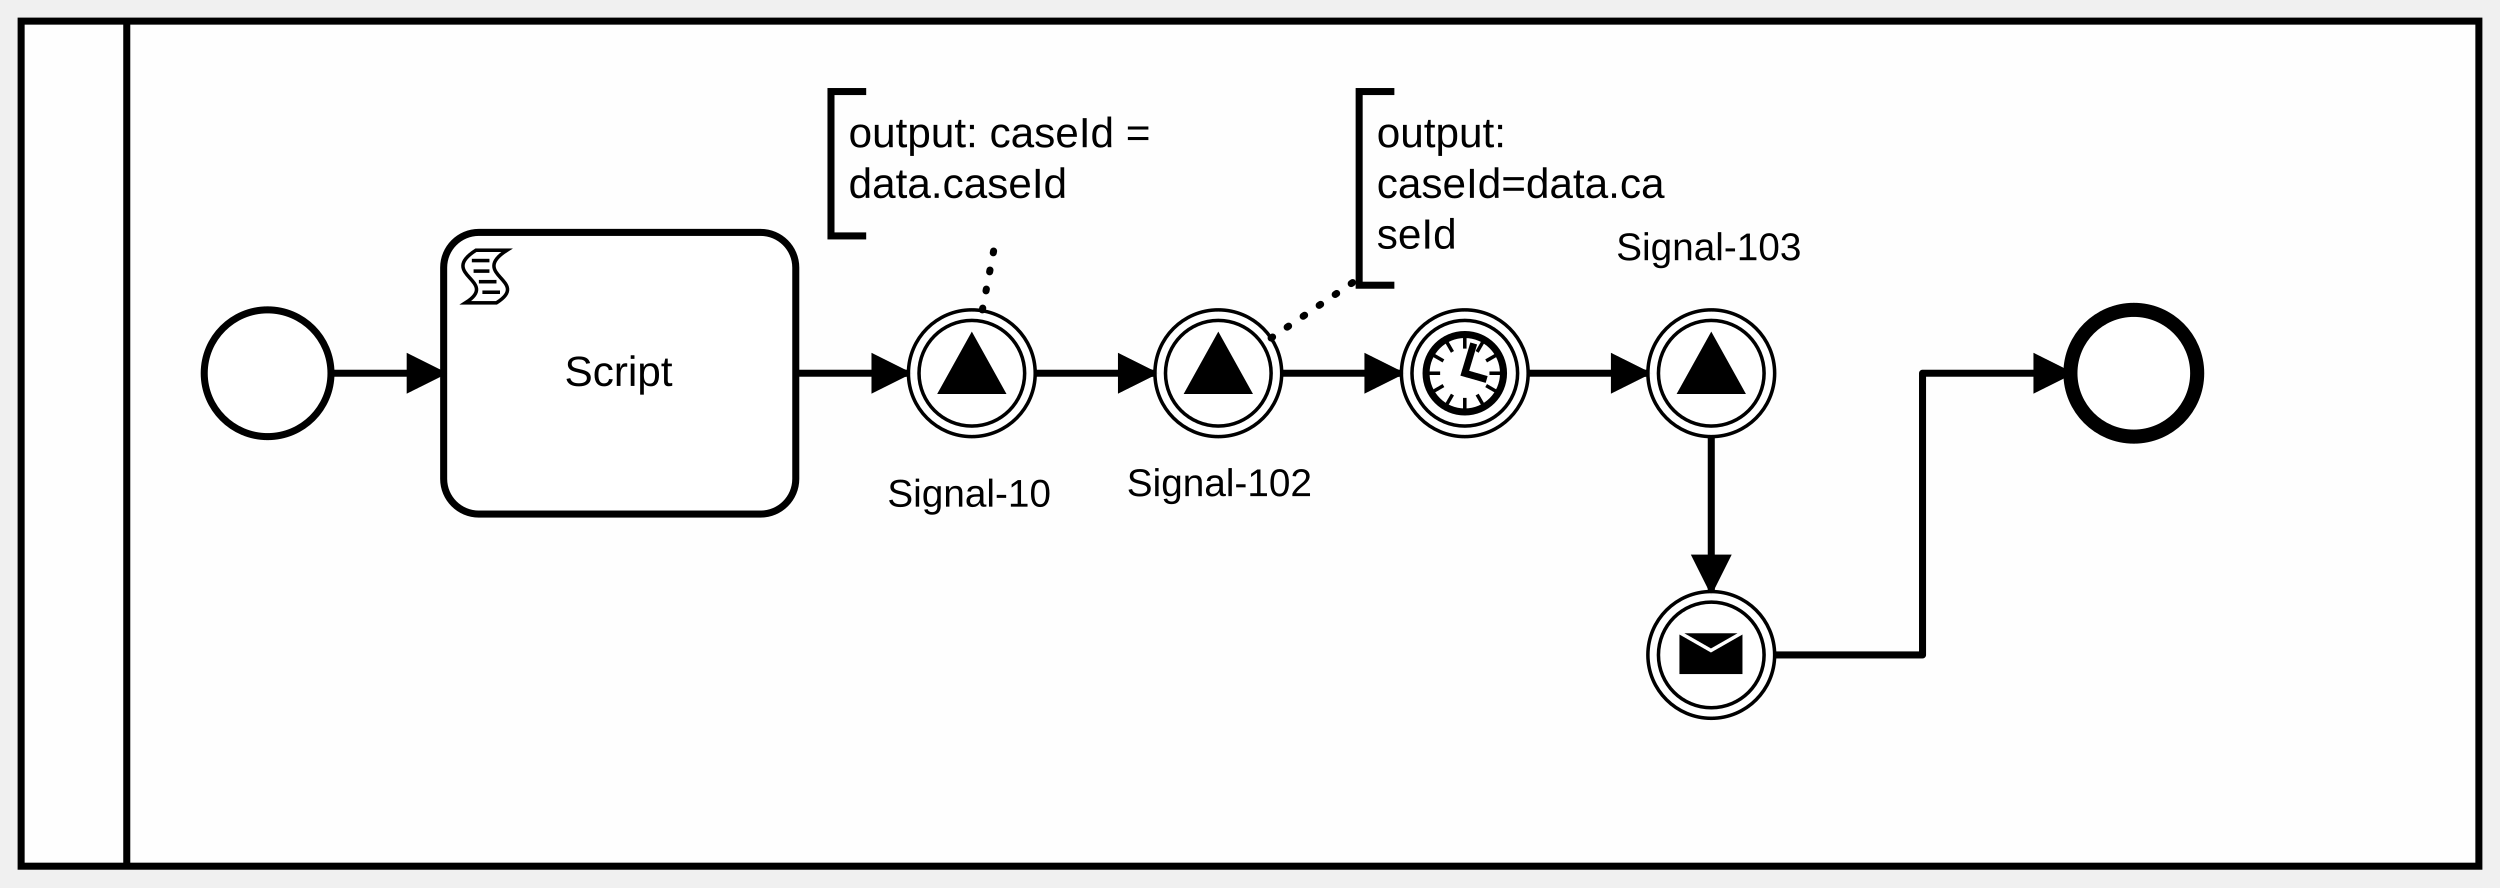
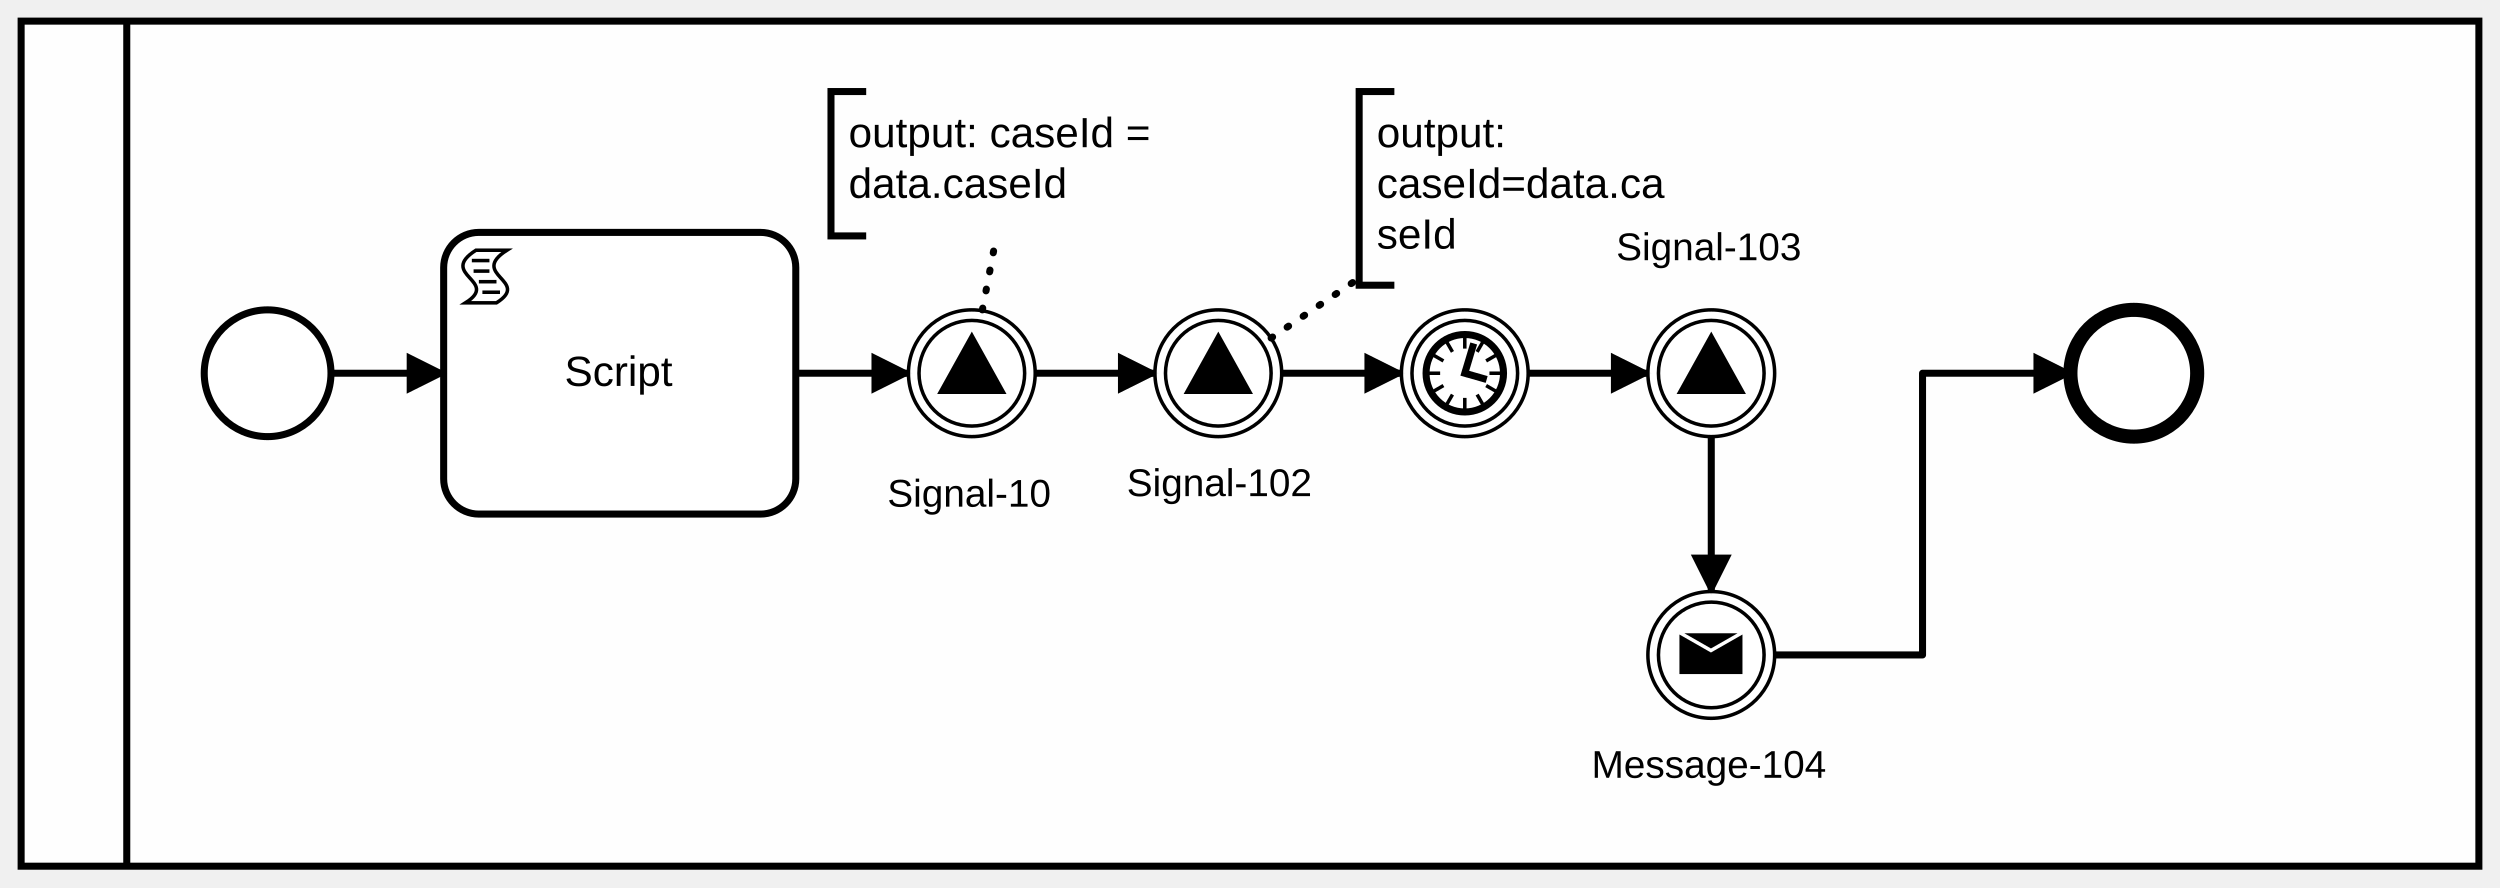
<svg xmlns="http://www.w3.org/2000/svg" width="710" height="252" viewBox="214 104 710 252" version="1.1">
  <defs>
-     <marker id="sequenceflow-end-white-black-1o2tr8r4zohin9044bs8ggvyg" viewBox="0 0 20 20" refX="11" refY="10" markerWidth="10" markerHeight="10" orient="auto">
+     <marker id="sequenceflow-end-white-black-ev50ay7s2644kwrfofh3te1an" viewBox="0 0 20 20" refX="11" refY="10" markerWidth="10" markerHeight="10" orient="auto">
      <path d="M 1 5 L 11 10 L 1 15 Z" style="fill: black; stroke-width: 1px; stroke-linecap: round; stroke-dasharray: 10000, 1; stroke: black;" />
    </marker>
  </defs>
  <g class="djs-group">
    <g class="djs-element djs-shape" data-element-id="Participant_11ag70j" transform="matrix(1 0 0 1 220 110)" style="display: block;">
      <g class="djs-visual">
        <rect x="0" y="0" width="698" height="240" rx="0" ry="0" style="stroke: black; stroke-width: 2px; fill: white; fill-opacity: 0.95;" />
        <polyline points="30,0 30,240 " style="fill: none; stroke: black; stroke-width: 2px;" />
        <text lineHeight="1.2" class="djs-label" transform="matrix(-1.83697e-16 -1 1 -1.83697e-16 0 240)" style="font-family: Arial, sans-serif; font-size: 12px; font-weight: normal; fill: black;">
          <tspan x="120" y="18.6" />
        </text>
      </g>
      <rect class="djs-hit djs-hit-click-stroke" x="0" y="0" width="698" height="240" style="fill: none; stroke-opacity: 0; stroke: white; stroke-width: 15px;" />
      <rect class="djs-hit djs-hit-all" x="0" y="0" width="30" height="240" style="fill: none; stroke-opacity: 0; stroke: white; stroke-width: 15px;" />
      <rect x="-6" y="-6" width="710" height="252" class="djs-outline" style="fill: none;" />
    </g>
    <g class="djs-children">
      <g class="djs-group">
        <g class="djs-element djs-connection" data-element-id="Flow_1w9irs2" style="display: block;">
          <g class="djs-visual">
-             <path d="m  648,210L682,210 " style="fill: none; stroke-width: 2px; stroke: black; stroke-linejoin: round; marker-end: url('#sequenceflow-end-white-black-1o2tr8r4zohin9044bs8ggvyg');" />
+             <path d="m  648,210L682,210 " style="fill: none; stroke-width: 2px; stroke: black; stroke-linejoin: round; marker-end: url('#sequenceflow-end-white-black-ev50ay7s2644kwrfofh3te1an');" />
          </g>
          <polyline points="648,210 682,210 " class="djs-hit djs-hit-stroke" style="fill: none; stroke-opacity: 0; stroke: white; stroke-width: 15px;" />
          <rect x="642" y="204" width="46" height="12" class="djs-outline" style="fill: none;" />
        </g>
      </g>
      <g class="djs-group">
        <g class="djs-element djs-connection" data-element-id="Flow_12vwsi3" style="display: block;">
          <g class="djs-visual">
-             <path d="m  718,290L760,290 L760,210 L802,210 " style="fill: none; stroke-width: 2px; stroke: black; stroke-linejoin: round; marker-end: url('#sequenceflow-end-white-black-1o2tr8r4zohin9044bs8ggvyg');" />
+             <path d="m  718,290L760,290 L760,210 L802,210 " style="fill: none; stroke-width: 2px; stroke: black; stroke-linejoin: round; marker-end: url('#sequenceflow-end-white-black-ev50ay7s2644kwrfofh3te1an');" />
          </g>
          <polyline points="718,290 760,290 760,210 802,210 " class="djs-hit djs-hit-stroke" style="fill: none; stroke-opacity: 0; stroke: white; stroke-width: 15px;" />
          <rect x="712" y="204" width="96" height="92" class="djs-outline" style="fill: none;" />
        </g>
      </g>
      <g class="djs-group">
        <g class="djs-element djs-connection" data-element-id="Flow_18sqtjr" style="display: block;">
          <g class="djs-visual">
-             <path d="m  700,228L700,272 " style="fill: none; stroke-width: 2px; stroke: black; stroke-linejoin: round; marker-end: url('#sequenceflow-end-white-black-1o2tr8r4zohin9044bs8ggvyg');" />
+             <path d="m  700,228L700,272 " style="fill: none; stroke-width: 2px; stroke: black; stroke-linejoin: round; marker-end: url('#sequenceflow-end-white-black-ev50ay7s2644kwrfofh3te1an');" />
          </g>
          <polyline points="700,228 700,272 " class="djs-hit djs-hit-stroke" style="fill: none; stroke-opacity: 0; stroke: white; stroke-width: 15px;" />
          <rect x="694" y="222" width="12" height="56" class="djs-outline" style="fill: none;" />
        </g>
      </g>
      <g class="djs-group">
        <g class="djs-element djs-connection" data-element-id="Flow_0uncxrt" style="display: block;">
          <g class="djs-visual">
-             <path d="m  578,210L612,210 " style="fill: none; stroke-width: 2px; stroke: black; stroke-linejoin: round; marker-end: url('#sequenceflow-end-white-black-1o2tr8r4zohin9044bs8ggvyg');" />
+             <path d="m  578,210L612,210 " style="fill: none; stroke-width: 2px; stroke: black; stroke-linejoin: round; marker-end: url('#sequenceflow-end-white-black-ev50ay7s2644kwrfofh3te1an');" />
          </g>
          <polyline points="578,210 612,210 " class="djs-hit djs-hit-stroke" style="fill: none; stroke-opacity: 0; stroke: white; stroke-width: 15px;" />
          <rect x="572" y="204" width="46" height="12" class="djs-outline" style="fill: none;" />
        </g>
      </g>
      <g class="djs-group">
        <g class="djs-element djs-connection" data-element-id="Flow_10ogv2p" style="display: block;">
          <g class="djs-visual">
-             <path d="m  508,210L542,210 " style="fill: none; stroke-width: 2px; stroke: black; stroke-linejoin: round; marker-end: url('#sequenceflow-end-white-black-1o2tr8r4zohin9044bs8ggvyg');" />
+             <path d="m  508,210L542,210 " style="fill: none; stroke-width: 2px; stroke: black; stroke-linejoin: round; marker-end: url('#sequenceflow-end-white-black-ev50ay7s2644kwrfofh3te1an');" />
          </g>
          <polyline points="508,210 542,210 " class="djs-hit djs-hit-stroke" style="fill: none; stroke-opacity: 0; stroke: white; stroke-width: 15px;" />
          <rect x="502" y="204" width="46" height="12" class="djs-outline" style="fill: none;" />
        </g>
      </g>
      <g class="djs-group">
        <g class="djs-element djs-connection" data-element-id="Flow_0cdf82b" style="display: block;">
          <g class="djs-visual">
-             <path d="m  308,210L340,210 " style="fill: none; stroke-width: 2px; stroke: black; stroke-linejoin: round; marker-end: url('#sequenceflow-end-white-black-1o2tr8r4zohin9044bs8ggvyg');" />
+             <path d="m  308,210L340,210 " style="fill: none; stroke-width: 2px; stroke: black; stroke-linejoin: round; marker-end: url('#sequenceflow-end-white-black-ev50ay7s2644kwrfofh3te1an');" />
          </g>
          <polyline points="308,210 340,210 " class="djs-hit djs-hit-stroke" style="fill: none; stroke-opacity: 0; stroke: white; stroke-width: 15px;" />
          <rect x="302" y="204" width="44" height="12" class="djs-outline" style="fill: none;" />
        </g>
      </g>
      <g class="djs-group">
        <g class="djs-element djs-connection" data-element-id="Flow_1plxf7i" style="display: block;">
          <g class="djs-visual">
-             <path d="m  440,210L472,210 " style="fill: none; stroke-width: 2px; stroke: black; stroke-linejoin: round; marker-end: url('#sequenceflow-end-white-black-1o2tr8r4zohin9044bs8ggvyg');" />
+             <path d="m  440,210L472,210 " style="fill: none; stroke-width: 2px; stroke: black; stroke-linejoin: round; marker-end: url('#sequenceflow-end-white-black-ev50ay7s2644kwrfofh3te1an');" />
          </g>
          <polyline points="440,210 472,210 " class="djs-hit djs-hit-stroke" style="fill: none; stroke-opacity: 0; stroke: white; stroke-width: 15px;" />
          <rect x="434" y="204" width="44" height="12" class="djs-outline" style="fill: none;" />
        </g>
      </g>
      <g class="djs-group">
        <g class="djs-element djs-shape" data-element-id="Activity_0e7kv35" transform="matrix(1 0 0 1 340 170)" style="display: block;">
          <g class="djs-visual">
            <rect x="0" y="0" width="100" height="80" rx="10" ry="10" style="stroke: black; stroke-width: 2px; fill: white; fill-opacity: 0.95;" />
            <text lineHeight="1.2" class="djs-label" style="font-family: Arial, sans-serif; font-size: 12px; font-weight: normal; fill: black;">
              <tspan x="34.33" y="43.6">Script</tspan>
            </text>
            <path d="m 15,20 c 9.967,-6.273 -8.001,-7.919 2.969,-14.938 l -8.803,0 c -10.97,7.019 6.998,8.665 -2.969,14.938 z m -7,-12 l 5,0 m -4.5,3 l 4.5,0 m -3,3 l 5,0m -4,3 l 5,0" style="fill: none; stroke-width: 1px; stroke: black;" />
          </g>
          <rect class="djs-hit djs-hit-all" x="0" y="0" width="100" height="80" style="fill: none; stroke-opacity: 0; stroke: white; stroke-width: 15px;" />
          <rect x="-6" y="-6" width="112" height="92" class="djs-outline" style="fill: none;" />
        </g>
      </g>
      <g class="djs-group">
        <g class="djs-element djs-shape" data-element-id="StartEvent_1" transform="matrix(1 0 0 1 272 192)" style="display: block;">
          <g class="djs-visual">
            <circle cx="18" cy="18" r="18" style="stroke: black; stroke-width: 2px; fill: white; fill-opacity: 0.95;" />
          </g>
          <rect class="djs-hit djs-hit-all" x="0" y="0" width="36" height="36" style="fill: none; stroke-opacity: 0; stroke: white; stroke-width: 15px;" />
          <rect x="-6" y="-6" width="48" height="48" class="djs-outline" style="fill: none;" />
        </g>
      </g>
      <g class="djs-group">
        <g class="djs-element djs-shape" data-element-id="Event_1caeuws" transform="matrix(1 0 0 1 802 192)" style="display: block;">
          <g class="djs-visual">
            <circle cx="18" cy="18" r="18" style="stroke: black; stroke-width: 4px; fill: white; fill-opacity: 0.95;" />
          </g>
          <rect class="djs-hit djs-hit-all" x="0" y="0" width="36" height="36" style="fill: none; stroke-opacity: 0; stroke: white; stroke-width: 15px;" />
          <rect x="-6" y="-6" width="48" height="48" class="djs-outline" style="fill: none;" />
        </g>
      </g>
      <g class="djs-group">
        <g class="djs-element djs-shape" data-element-id="Event_07suegq" transform="matrix(1 0 0 1 682 192)" style="display: block;">
          <g class="djs-visual">
            <circle cx="18" cy="18" r="18" style="stroke: black; stroke-width: 1px; fill: white; fill-opacity: 0.95;" />
            <circle cx="18" cy="18" r="15" style="stroke: black; stroke-width: 1px; fill: none;" />
            <path d="M 18,7.2 l 9,16.2 l -18,0 Z" style="fill: black; stroke-width: 1px; stroke: black;" />
          </g>
          <rect class="djs-hit djs-hit-all" x="0" y="0" width="36" height="36" style="fill: none; stroke-opacity: 0; stroke: white; stroke-width: 15px;" />
          <rect x="-6" y="-6" width="48" height="48" class="djs-outline" style="fill: none;" />
        </g>
      </g>
      <g class="djs-group">
        <g class="djs-element djs-shape" data-element-id="Event_07suegq_label" transform="matrix(1 0 0 1 673 168)" style="display: block;">
          <g class="djs-visual">
            <text lineHeight="1.2" class="djs-label" style="font-family: Arial, sans-serif; font-size: 11px; font-weight: normal; fill: black;">
              <tspan x="0" y="9.9">Signal-103</tspan>
            </text>
          </g>
          <rect class="djs-hit djs-hit-all" x="0" y="0" width="53" height="14" style="fill: none; stroke-opacity: 0; stroke: white; stroke-width: 15px;" />
          <rect x="-6" y="-6" width="65" height="26" class="djs-outline" style="fill: none;" />
        </g>
      </g>
      <g class="djs-group">
        <g class="djs-element djs-shape" data-element-id="Event_14e4p87" transform="matrix(1 0 0 1 682 272)" style="display: block;">
          <g class="djs-visual">
            <circle cx="18" cy="18" r="18" style="stroke: black; stroke-width: 1px; fill: white; fill-opacity: 0.95;" />
            <circle cx="18" cy="18" r="15" style="stroke: black; stroke-width: 1px; fill: none;" />
            <path d="m 8.46,11.34 l 0,12.6 l 18.9,0 l 0,-12.6 z l 9.45,5.4 l 9.45,-5.4" style="fill: black; stroke-width: 1px; stroke: white;" />
          </g>
          <rect class="djs-hit djs-hit-all" x="0" y="0" width="36" height="36" style="fill: none; stroke-opacity: 0; stroke: white; stroke-width: 15px;" />
          <rect x="-6" y="-6" width="48" height="48" class="djs-outline" style="fill: none;" />
        </g>
      </g>
      <g class="djs-group">
        <g class="djs-element djs-shape" data-element-id="Event_190dv7t" transform="matrix(1 0 0 1 472 192)" style="display: block;">
          <g class="djs-visual">
            <circle cx="18" cy="18" r="18" style="stroke: black; stroke-width: 1px; fill: white; fill-opacity: 0.95;" />
            <circle cx="18" cy="18" r="15" style="stroke: black; stroke-width: 1px; fill: none;" />
            <path d="M 18,7.2 l 9,16.2 l -18,0 Z" style="fill: black; stroke-width: 1px; stroke: black;" />
          </g>
          <rect class="djs-hit djs-hit-all" x="0" y="0" width="36" height="36" style="fill: none; stroke-opacity: 0; stroke: white; stroke-width: 15px;" />
          <rect x="-6" y="-6" width="48" height="48" class="djs-outline" style="fill: none;" />
        </g>
      </g>
      <g class="djs-group">
        <g class="djs-element djs-shape" data-element-id="Event_190dv7t_label" transform="matrix(1 0 0 1 466 238)" style="display: block;">
          <g class="djs-visual">
            <text lineHeight="1.2" class="djs-label" style="font-family: Arial, sans-serif; font-size: 11px; font-weight: normal; fill: black;">
              <tspan x="0" y="9.9">Signal-10</tspan>
            </text>
          </g>
          <rect class="djs-hit djs-hit-all" x="0" y="0" width="47" height="14" style="fill: none; stroke-opacity: 0; stroke: white; stroke-width: 15px;" />
          <rect x="-6" y="-6" width="59" height="26" class="djs-outline" style="fill: none;" />
        </g>
      </g>
      <g class="djs-group">
        <g class="djs-element djs-shape" data-element-id="Event_097goil" transform="matrix(1 0 0 1 542 192)" style="display: block;">
          <g class="djs-visual">
            <circle cx="18" cy="18" r="18" style="stroke: black; stroke-width: 1px; fill: white; fill-opacity: 0.95;" />
            <circle cx="18" cy="18" r="15" style="stroke: black; stroke-width: 1px; fill: none;" />
            <path d="M 18,7.2 l 9,16.2 l -18,0 Z" style="fill: black; stroke-width: 1px; stroke: black;" />
          </g>
          <rect class="djs-hit djs-hit-all" x="0" y="0" width="36" height="36" style="fill: none; stroke-opacity: 0; stroke: white; stroke-width: 15px;" />
          <rect x="-6" y="-6" width="48" height="48" class="djs-outline" style="fill: none;" />
        </g>
      </g>
      <g class="djs-group">
        <g class="djs-element djs-shape" data-element-id="Event_097goil_label" transform="matrix(1 0 0 1 534 235)" style="display: block;">
          <g class="djs-visual">
            <text lineHeight="1.2" class="djs-label" style="font-family: Arial, sans-serif; font-size: 11px; font-weight: normal; fill: black;">
              <tspan x="0" y="9.9">Signal-102</tspan>
            </text>
          </g>
          <rect class="djs-hit djs-hit-all" x="0" y="0" width="53" height="14" style="fill: none; stroke-opacity: 0; stroke: white; stroke-width: 15px;" />
          <rect x="-6" y="-6" width="65" height="26" class="djs-outline" style="fill: none;" />
        </g>
      </g>
      <g class="djs-group">
-         <g class="djs-element djs-shape selected" data-element-id="Event_1cb4pzi" transform="matrix(1 0 0 1 612 192)" style="display: block;">
+         <g class="djs-element djs-shape" data-element-id="Event_1cb4pzi" transform="matrix(1 0 0 1 612 192)" style="display: block;">
          <g class="djs-visual">
            <circle cx="18" cy="18" r="18" style="stroke: black; stroke-width: 1px; fill: white; fill-opacity: 0.95;" />
            <circle cx="18" cy="18" r="15" style="stroke: black; stroke-width: 1px; fill: none;" />
            <circle cx="18" cy="18" r="11" style="stroke: black; stroke-width: 2px; fill: white;" />
            <path d="M 18,18 l 2.25,-7.5 m -2.25,7.5 l 5.25,1.5 " style="fill: none; stroke-width: 2px; stroke: black; stroke-linecap: square;" />
            <path d="M 18,18 m 0,7.5 l -0,2.25 " transform="rotate(0,18,18)" style="fill: none; stroke-width: 1px; stroke: black; stroke-linecap: square;" />
            <path d="M 18,18 m 0,7.5 l -0,2.25 " transform="rotate(30,18,18)" style="fill: none; stroke-width: 1px; stroke: black; stroke-linecap: square;" />
            <path d="M 18,18 m 0,7.5 l -0,2.25 " transform="rotate(60,18,18)" style="fill: none; stroke-width: 1px; stroke: black; stroke-linecap: square;" />
            <path d="M 18,18 m 0,7.5 l -0,2.25 " transform="rotate(90,18,18)" style="fill: none; stroke-width: 1px; stroke: black; stroke-linecap: square;" />
            <path d="M 18,18 m 0,7.5 l -0,2.25 " transform="rotate(120,18,18)" style="fill: none; stroke-width: 1px; stroke: black; stroke-linecap: square;" />
            <path d="M 18,18 m 0,7.5 l -0,2.25 " transform="rotate(150,18,18)" style="fill: none; stroke-width: 1px; stroke: black; stroke-linecap: square;" />
            <path d="M 18,18 m 0,7.5 l -0,2.25 " transform="rotate(180,18,18)" style="fill: none; stroke-width: 1px; stroke: black; stroke-linecap: square;" />
            <path d="M 18,18 m 0,7.5 l -0,2.25 " transform="rotate(210,18,18)" style="fill: none; stroke-width: 1px; stroke: black; stroke-linecap: square;" />
            <path d="M 18,18 m 0,7.5 l -0,2.25 " transform="rotate(240,18,18)" style="fill: none; stroke-width: 1px; stroke: black; stroke-linecap: square;" />
            <path d="M 18,18 m 0,7.5 l -0,2.25 " transform="rotate(270,18,18)" style="fill: none; stroke-width: 1px; stroke: black; stroke-linecap: square;" />
            <path d="M 18,18 m 0,7.5 l -0,2.25 " transform="rotate(300,18,18)" style="fill: none; stroke-width: 1px; stroke: black; stroke-linecap: square;" />
            <path d="M 18,18 m 0,7.5 l -0,2.25 " transform="rotate(330,18,18)" style="fill: none; stroke-width: 1px; stroke: black; stroke-linecap: square;" />
          </g>
          <rect class="djs-hit djs-hit-all" x="0" y="0" width="36" height="36" style="fill: none; stroke-opacity: 0; stroke: white; stroke-width: 15px;" />
          <rect x="-6" y="-6" width="48" height="48" class="djs-outline" style="fill: none;" />
        </g>
      </g>
      <g class="djs-group">
        <g class="djs-element djs-shape" data-element-id="TextAnnotation_1bro64x" transform="matrix(1 0 0 1 450 130)" style="display: block;">
          <g class="djs-visual">
            <rect x="0" y="0" width="100" height="41" rx="0" ry="0" style="stroke: none; stroke-width: 2px; fill: none;" />
            <path d="m 0, 0 m 10,0 l -10,0 l 0,41 l 10,0" style="fill: none; stroke-width: 2px; stroke: black;" />
            <text lineHeight="1.2" class="djs-label" style="font-family: Arial, sans-serif; font-size: 12px; font-weight: normal; fill: black;">
              <tspan x="5" y="15.8">output: caseId =</tspan>
              <tspan x="5" y="30.2">data.caseId</tspan>
            </text>
          </g>
          <rect class="djs-hit djs-hit-all" x="0" y="0" width="100" height="41" style="fill: none; stroke-opacity: 0; stroke: white; stroke-width: 15px;" />
          <rect x="-6" y="-6" width="112" height="53" class="djs-outline" style="fill: none;" />
        </g>
      </g>
      <g class="djs-group">
        <g class="djs-element djs-shape" data-element-id="TextAnnotation_09wpd67" transform="matrix(1 0 0 1 600 130)" style="display: block;">
          <g class="djs-visual">
            <rect x="0" y="0" width="100" height="55" rx="0" ry="0" style="stroke: none; stroke-width: 2px; fill: none;" />
            <path d="m 0, 0 m 10,0 l -10,0 l 0,55 l 10,0" style="fill: none; stroke-width: 2px; stroke: black;" />
            <text lineHeight="1.2" class="djs-label" style="font-family: Arial, sans-serif; font-size: 12px; font-weight: normal; fill: black;">
              <tspan x="5" y="15.8">output: </tspan>
              <tspan x="5" y="30.2">caseId=data.ca</tspan>
              <tspan x="5" y="44.6">seId</tspan>
            </text>
          </g>
          <rect class="djs-hit djs-hit-all" x="0" y="0" width="100" height="55" style="fill: none; stroke-opacity: 0; stroke: white; stroke-width: 15px;" />
          <rect x="-6" y="-6" width="112" height="67" class="djs-outline" style="fill: none;" />
        </g>
      </g>
      <g class="djs-group">
        <g class="djs-element djs-connection" data-element-id="Association_1qp2dje" style="display: block;">
          <g class="djs-visual">
            <polyline points="493,192 497,171 " style="fill: none; stroke: black; stroke-width: 2px; stroke-dasharray: 0.5, 5; stroke-linecap: round; stroke-linejoin: round;" />
          </g>
          <polyline points="493,192 497,171 " class="djs-hit djs-hit-stroke" style="fill: none; stroke-opacity: 0; stroke: white; stroke-width: 15px;" />
          <rect x="487" y="165" width="16" height="33" class="djs-outline" style="fill: none;" />
        </g>
      </g>
      <g class="djs-group">
        <g class="djs-element djs-connection" data-element-id="Association_140k4j3" style="display: block;">
          <g class="djs-visual">
            <polyline points="575,200 600,183 " style="fill: none; stroke: black; stroke-width: 2px; stroke-dasharray: 0.5, 5; stroke-linecap: round; stroke-linejoin: round;" />
          </g>
          <polyline points="575,200 600,183 " class="djs-hit djs-hit-stroke" style="fill: none; stroke-opacity: 0; stroke: white; stroke-width: 15px;" />
          <rect x="569" y="177" width="37" height="29" class="djs-outline" style="fill: none;" />
        </g>
      </g>
+       <g class="djs-group">
+         <g class="djs-element djs-shape selected" data-element-id="Event_14e4p87_label" transform="matrix(1 0 0 1 666 315)" style="display: block;">
+           <g class="djs-visual">
+             <text lineHeight="1.2" class="djs-label" style="font-family: Arial, sans-serif; font-size: 11px; font-weight: normal; fill: black;">
+               <tspan x="0" y="9.9">Message-104</tspan>
+             </text>
+           </g>
+           <rect class="djs-hit djs-hit-all" x="0" y="0" width="68" height="14" style="fill: none; stroke-opacity: 0; stroke: white; stroke-width: 15px;" />
+           <rect x="-6" y="-6" width="80" height="26" class="djs-outline" style="fill: none;" />
+         </g>
+       </g>
    </g>
  </g>
</svg>
